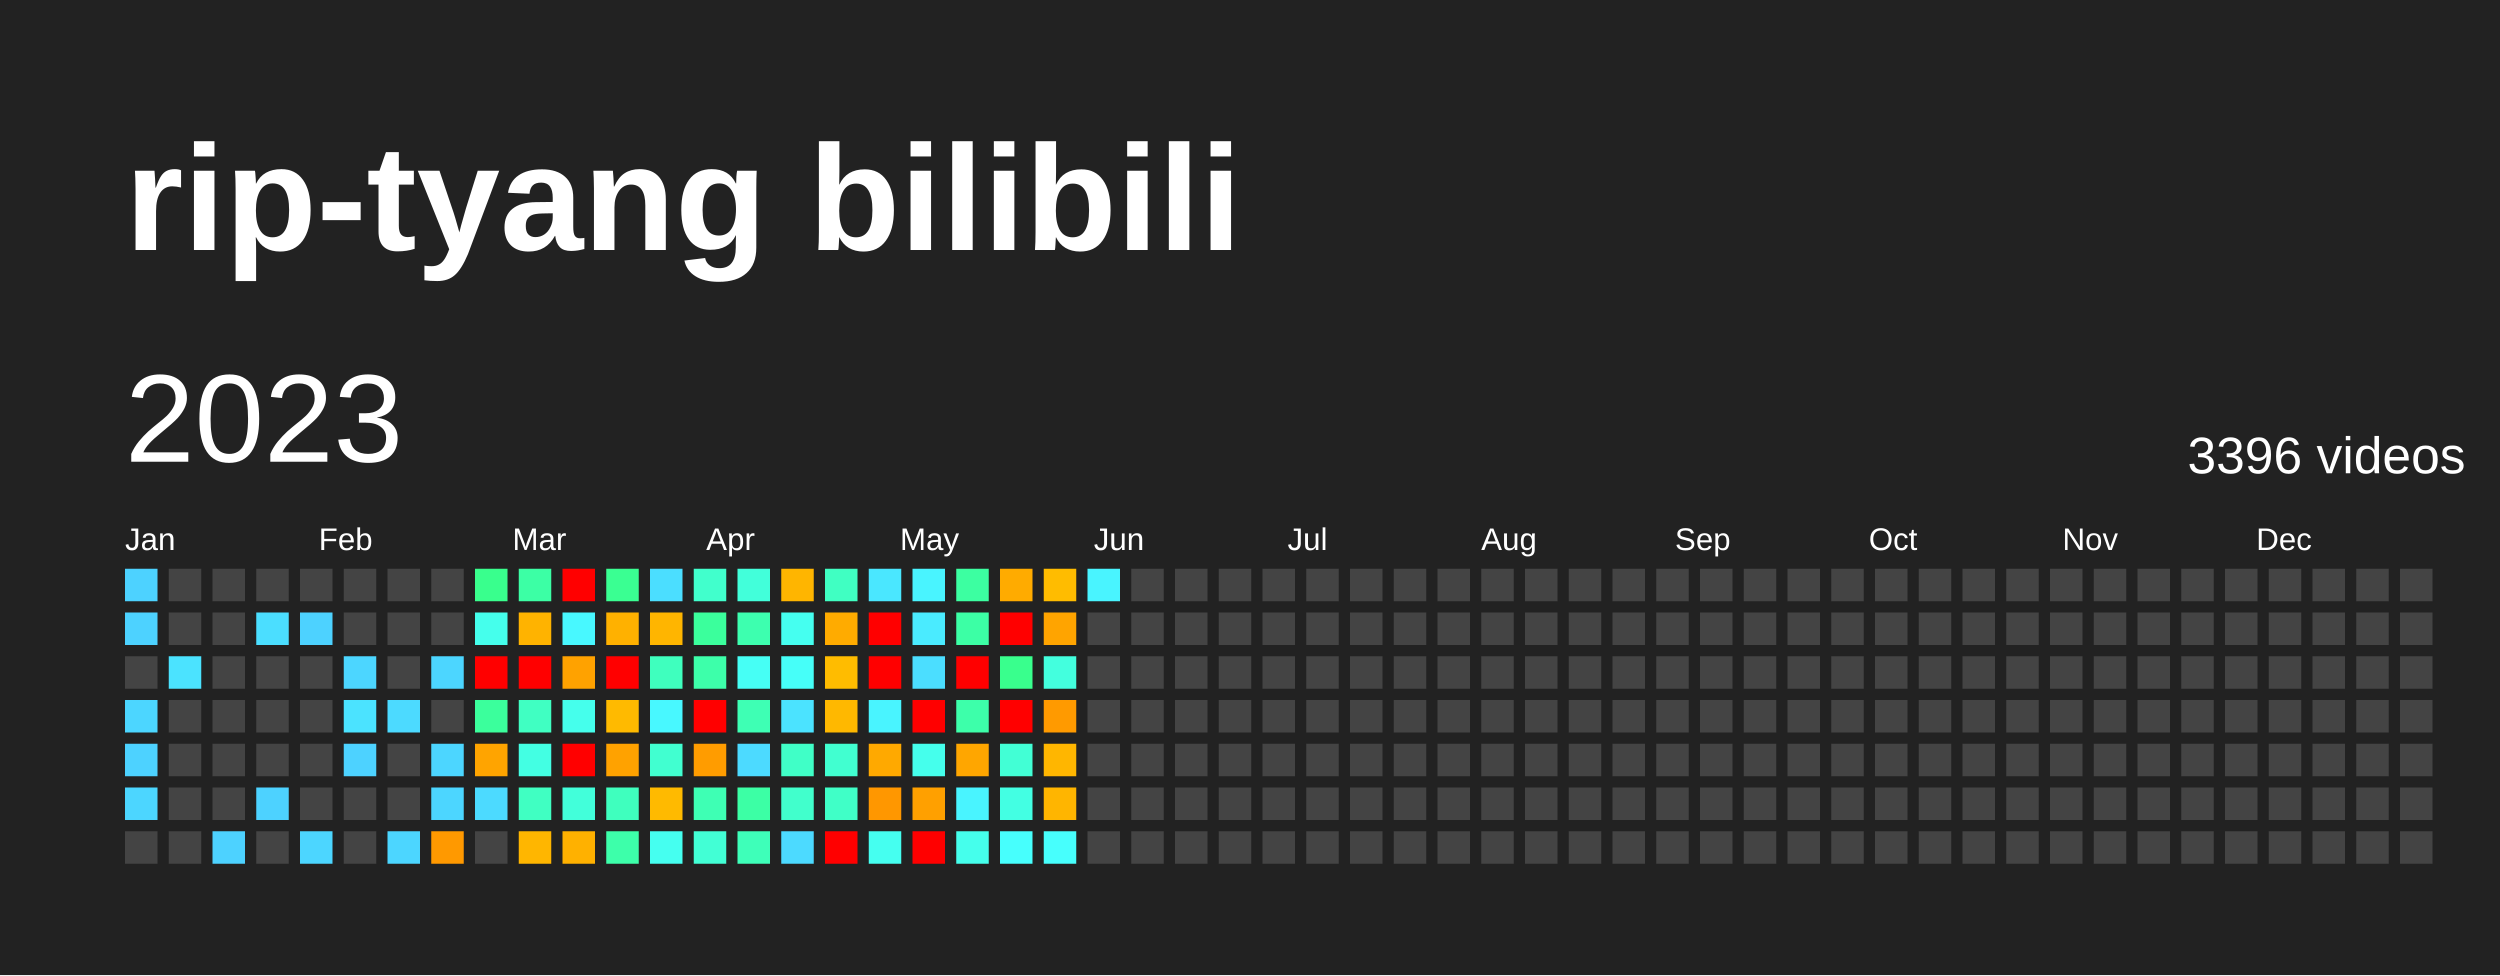
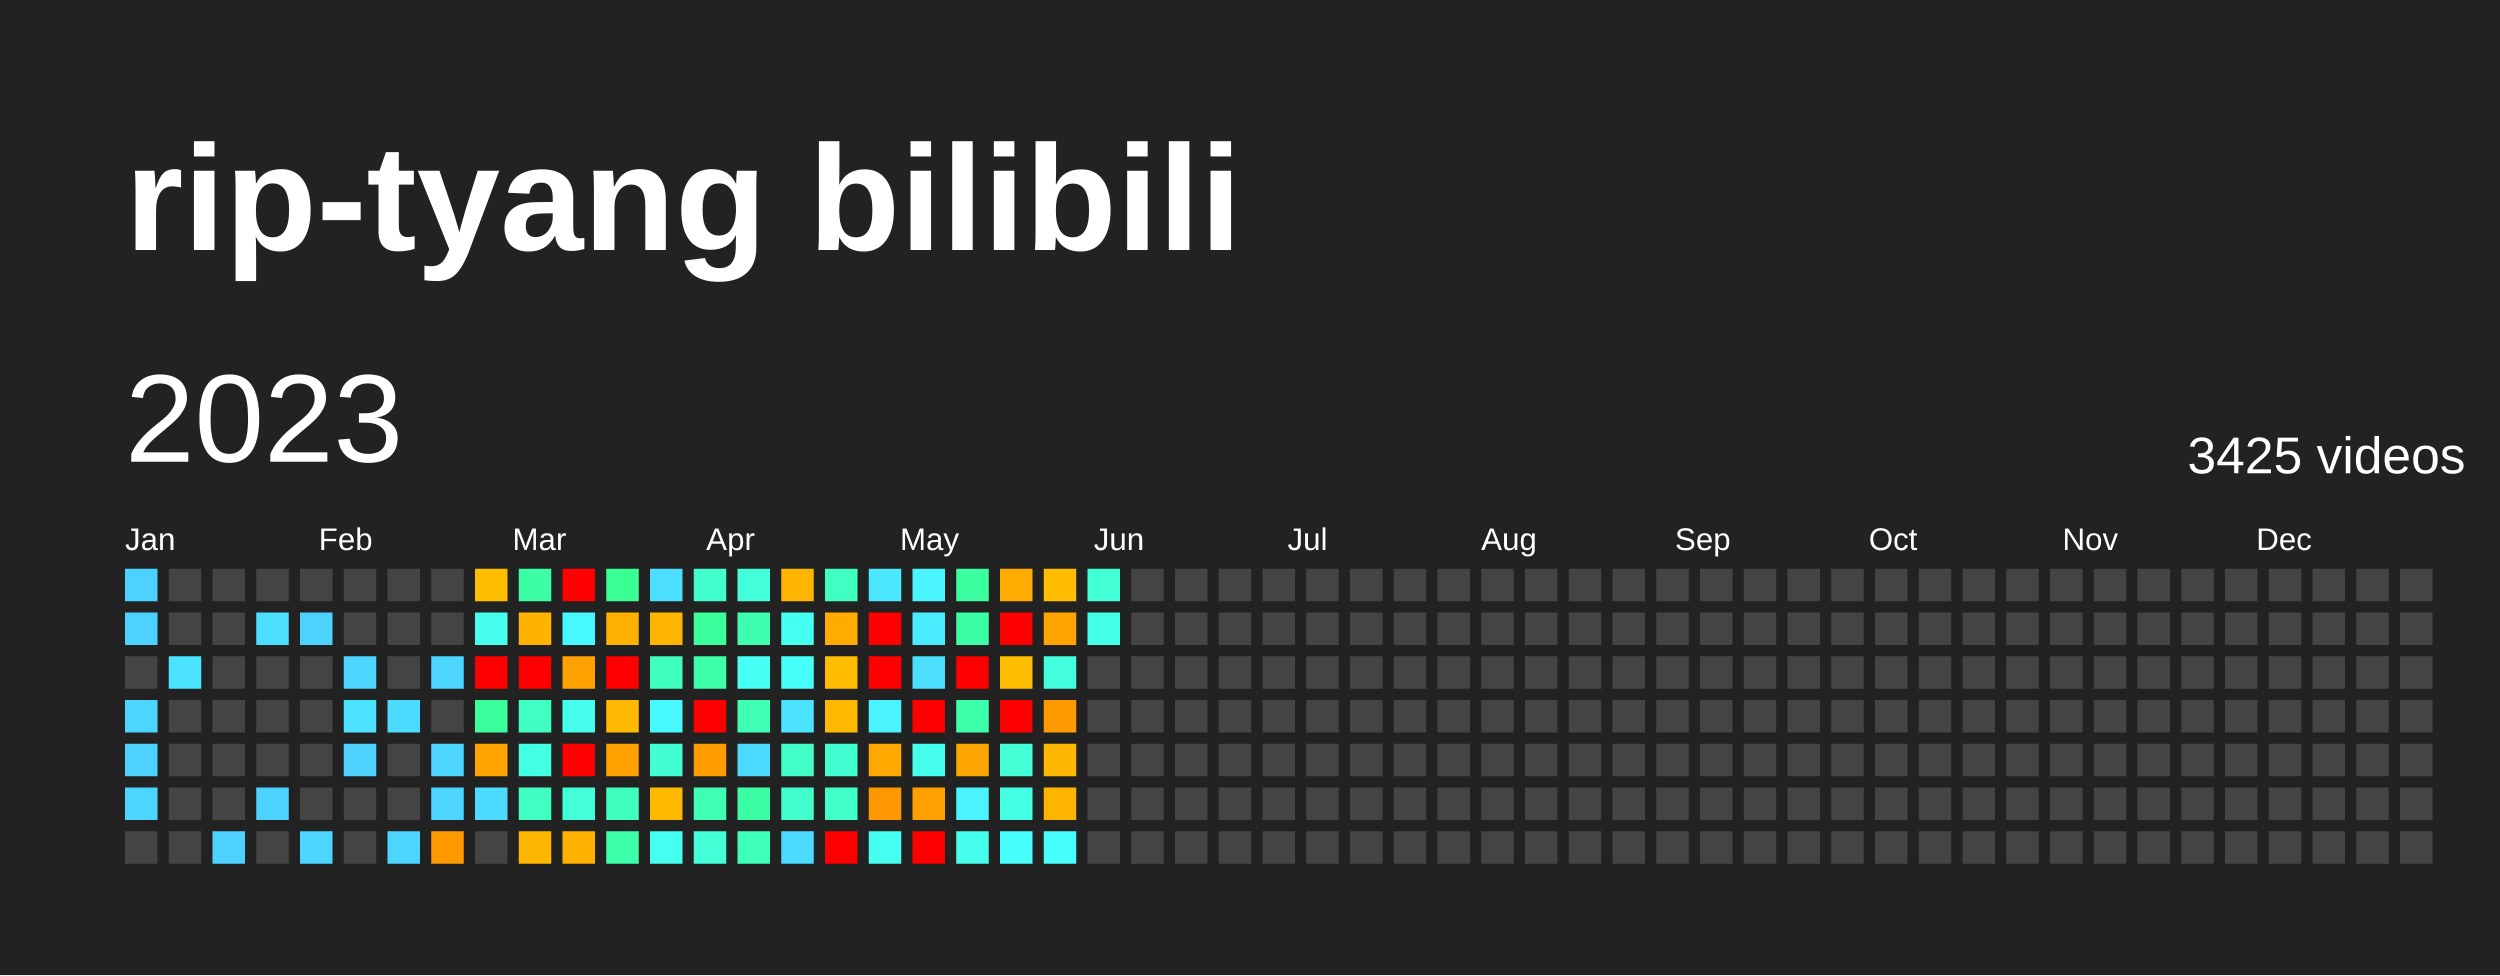
<svg xmlns="http://www.w3.org/2000/svg" baseProfile="full" height="78mm" version="1.1" viewBox="0,0,200,78" width="200mm">
  <defs />
  <rect fill="#222222" height="78" width="200" x="0" y="0" />
  <text fill="#FFFFFF" style="font-size:12px; font-family:Arial; font-weight:bold;" x="10" y="20">rip-tyang bilibili</text>
  <text dominant-baseline="hanging" fill="#FFFFFF" style="font-size:10.0px; font-family:Arial;" x="10" y="30">2023</text>
-   <text dominant-baseline="hanging" fill="#FFFFFF" style="font-size:4.125px; font-family:Arial;" x="175" y="35">3396 videos</text>
+   <text dominant-baseline="hanging" fill="#FFFFFF" style="font-size:4.125px; font-family:Arial;" x="175" y="35">3425 videos</text>
  <text fill="#FFFFFF" style="font-size:2.5px; font-family:Arial" x="10.0" y="44">Jan</text>
  <text fill="#FFFFFF" style="font-size:2.5px; font-family:Arial" x="25.5" y="44">Feb</text>
  <text fill="#FFFFFF" style="font-size:2.5px; font-family:Arial" x="41.0" y="44">Mar</text>
  <text fill="#FFFFFF" style="font-size:2.5px; font-family:Arial" x="56.5" y="44">Apr</text>
  <text fill="#FFFFFF" style="font-size:2.5px; font-family:Arial" x="72.0" y="44">May</text>
  <text fill="#FFFFFF" style="font-size:2.5px; font-family:Arial" x="87.5" y="44">Jun</text>
  <text fill="#FFFFFF" style="font-size:2.5px; font-family:Arial" x="103.0" y="44">Jul</text>
  <text fill="#FFFFFF" style="font-size:2.5px; font-family:Arial" x="118.5" y="44">Aug</text>
  <text fill="#FFFFFF" style="font-size:2.5px; font-family:Arial" x="134.0" y="44">Sep</text>
  <text fill="#FFFFFF" style="font-size:2.5px; font-family:Arial" x="149.5" y="44">Oct</text>
  <text fill="#FFFFFF" style="font-size:2.5px; font-family:Arial" x="165.0" y="44">Nov</text>
  <text fill="#FFFFFF" style="font-size:2.5px; font-family:Arial" x="180.5" y="44">Dec</text>
  <rect fill="#4dd2ff" height="2.6" width="2.6" x="10.0" y="45.5" />
  <rect fill="#4dd2ff" height="2.6" width="2.6" x="10.0" y="49.0" />
  <rect fill="#444444" height="2.6" width="2.6" x="10.0" y="52.5" />
  <rect fill="#4cd6ff" height="2.6" width="2.6" x="10.0" y="56.0" />
  <rect fill="#4dd2ff" height="2.6" width="2.6" x="10.0" y="59.5" />
  <rect fill="#4cd6ff" height="2.6" width="2.6" x="10.0" y="63.0" />
  <rect fill="#444444" height="2.6" width="2.6" x="10.0" y="66.5" />
  <rect fill="#444444" height="2.6" width="2.6" x="13.5" y="45.5" />
  <rect fill="#444444" height="2.6" width="2.6" x="13.5" y="49.0" />
  <rect fill="#4be3ff" height="2.6" width="2.6" x="13.5" y="52.5" />
  <rect fill="#444444" height="2.6" width="2.6" x="13.5" y="56.0" />
  <rect fill="#444444" height="2.6" width="2.6" x="13.5" y="59.5" />
  <rect fill="#444444" height="2.6" width="2.6" x="13.5" y="63.0" />
  <rect fill="#444444" height="2.6" width="2.6" x="13.5" y="66.5" />
  <rect fill="#444444" height="2.6" width="2.6" x="17.0" y="45.5" />
  <rect fill="#444444" height="2.6" width="2.6" x="17.0" y="49.0" />
  <rect fill="#444444" height="2.6" width="2.6" x="17.0" y="52.5" />
  <rect fill="#444444" height="2.6" width="2.6" x="17.0" y="56.0" />
  <rect fill="#444444" height="2.6" width="2.6" x="17.0" y="59.5" />
  <rect fill="#444444" height="2.6" width="2.6" x="17.0" y="63.0" />
  <rect fill="#4dd2ff" height="2.6" width="2.6" x="17.0" y="66.5" />
  <rect fill="#444444" height="2.6" width="2.6" x="20.5" y="45.5" />
  <rect fill="#4bdeff" height="2.6" width="2.6" x="20.5" y="49.0" />
  <rect fill="#444444" height="2.6" width="2.6" x="20.5" y="52.5" />
  <rect fill="#444444" height="2.6" width="2.6" x="20.5" y="56.0" />
  <rect fill="#444444" height="2.6" width="2.6" x="20.5" y="59.5" />
  <rect fill="#4dd2ff" height="2.6" width="2.6" x="20.5" y="63.0" />
  <rect fill="#444444" height="2.6" width="2.6" x="20.5" y="66.5" />
  <rect fill="#444444" height="2.6" width="2.6" x="24.0" y="45.5" />
  <rect fill="#4dd2ff" height="2.6" width="2.6" x="24.0" y="49.0" />
  <rect fill="#444444" height="2.6" width="2.6" x="24.0" y="52.5" />
  <rect fill="#444444" height="2.6" width="2.6" x="24.0" y="56.0" />
  <rect fill="#444444" height="2.6" width="2.6" x="24.0" y="59.5" />
  <rect fill="#444444" height="2.6" width="2.6" x="24.0" y="63.0" />
  <rect fill="#4cd6ff" height="2.6" width="2.6" x="24.0" y="66.5" />
  <rect fill="#444444" height="2.6" width="2.6" x="27.5" y="45.5" />
  <rect fill="#444444" height="2.6" width="2.6" x="27.5" y="49.0" />
  <rect fill="#4cd6ff" height="2.6" width="2.6" x="27.5" y="52.5" />
  <rect fill="#4be3ff" height="2.6" width="2.6" x="27.5" y="56.0" />
  <rect fill="#4dd2ff" height="2.6" width="2.6" x="27.5" y="59.5" />
  <rect fill="#444444" height="2.6" width="2.6" x="27.5" y="63.0" />
  <rect fill="#444444" height="2.6" width="2.6" x="27.5" y="66.5" />
  <rect fill="#444444" height="2.6" width="2.6" x="31.0" y="45.5" />
  <rect fill="#444444" height="2.6" width="2.6" x="31.0" y="49.0" />
  <rect fill="#444444" height="2.6" width="2.6" x="31.0" y="52.5" />
  <rect fill="#4cdaff" height="2.6" width="2.6" x="31.0" y="56.0" />
  <rect fill="#444444" height="2.6" width="2.6" x="31.0" y="59.5" />
  <rect fill="#444444" height="2.6" width="2.6" x="31.0" y="63.0" />
  <rect fill="#4cd6ff" height="2.6" width="2.6" x="31.0" y="66.5" />
  <rect fill="#444444" height="2.6" width="2.6" x="34.5" y="45.5" />
  <rect fill="#444444" height="2.6" width="2.6" x="34.5" y="49.0" />
  <rect fill="#4cd6ff" height="2.6" width="2.6" x="34.5" y="52.5" />
  <rect fill="#444444" height="2.6" width="2.6" x="34.5" y="56.0" />
  <rect fill="#4cd6ff" height="2.6" width="2.6" x="34.5" y="59.5" />
  <rect fill="#4cd6ff" height="2.6" width="2.6" x="34.5" y="63.0" />
  <rect fill="#ff9900" height="2.6" width="2.6" x="34.5" y="66.5" />
-   <rect fill="#39ff8d" height="2.6" width="2.6" x="38.0" y="45.5" />
+   <rect fill="#ffbe00" height="2.6" width="2.6" x="38.0" y="45.5" />
  <rect fill="#45ffec" height="2.6" width="2.6" x="38.0" y="49.0" />
  <rect fill="red" height="2.6" width="2.6" x="38.0" y="52.5" />
  <rect fill="#3bff9c" height="2.6" width="2.6" x="38.0" y="56.0" />
  <rect fill="#ffa400" height="2.6" width="2.6" x="38.0" y="59.5" />
  <rect fill="#4cdaff" height="2.6" width="2.6" x="38.0" y="63.0" />
  <rect fill="#444444" height="2.6" width="2.6" x="38.0" y="66.5" />
  <rect fill="#3cffa5" height="2.6" width="2.6" x="41.5" y="45.5" />
  <rect fill="#ffb300" height="2.6" width="2.6" x="41.5" y="49.0" />
  <rect fill="red" height="2.6" width="2.6" x="41.5" y="52.5" />
  <rect fill="#40ffc2" height="2.6" width="2.6" x="41.5" y="56.0" />
  <rect fill="#43ffe3" height="2.6" width="2.6" x="41.5" y="59.5" />
  <rect fill="#40ffc2" height="2.6" width="2.6" x="41.5" y="63.0" />
  <rect fill="#ffb600" height="2.6" width="2.6" x="41.5" y="66.5" />
  <rect fill="red" height="2.6" width="2.6" x="45.0" y="45.5" />
  <rect fill="#48f8ff" height="2.6" width="2.6" x="45.0" y="49.0" />
  <rect fill="#ffa200" height="2.6" width="2.6" x="45.0" y="52.5" />
  <rect fill="#45ffec" height="2.6" width="2.6" x="45.0" y="56.0" />
  <rect fill="red" height="2.6" width="2.6" x="45.0" y="59.5" />
  <rect fill="#42ffda" height="2.6" width="2.6" x="45.0" y="63.0" />
  <rect fill="#ffb100" height="2.6" width="2.6" x="45.0" y="66.5" />
  <rect fill="#3aff92" height="2.6" width="2.6" x="48.5" y="45.5" />
  <rect fill="#ffb100" height="2.6" width="2.6" x="48.5" y="49.0" />
  <rect fill="red" height="2.6" width="2.6" x="48.5" y="52.5" />
  <rect fill="#ffba00" height="2.6" width="2.6" x="48.5" y="56.0" />
  <rect fill="#ffa200" height="2.6" width="2.6" x="48.5" y="59.5" />
  <rect fill="#3fffbe" height="2.6" width="2.6" x="48.5" y="63.0" />
  <rect fill="#3dffaa" height="2.6" width="2.6" x="48.5" y="66.5" />
  <rect fill="#4bdeff" height="2.6" width="2.6" x="52.0" y="45.5" />
  <rect fill="#ffb500" height="2.6" width="2.6" x="52.0" y="49.0" />
  <rect fill="#3fffbe" height="2.6" width="2.6" x="52.0" y="52.5" />
  <rect fill="#48f8ff" height="2.6" width="2.6" x="52.0" y="56.0" />
  <rect fill="#41ffd0" height="2.6" width="2.6" x="52.0" y="59.5" />
  <rect fill="#ffba00" height="2.6" width="2.6" x="52.0" y="63.0" />
  <rect fill="#45fff0" height="2.6" width="2.6" x="52.0" y="66.5" />
  <rect fill="#41ffcc" height="2.6" width="2.6" x="55.5" y="45.5" />
  <rect fill="#3bff9c" height="2.6" width="2.6" x="55.5" y="49.0" />
  <rect fill="#3dffaa" height="2.6" width="2.6" x="55.5" y="52.5" />
  <rect fill="red" height="2.6" width="2.6" x="55.5" y="56.0" />
  <rect fill="#ff9c00" height="2.6" width="2.6" x="55.5" y="59.5" />
  <rect fill="#3effb4" height="2.6" width="2.6" x="55.5" y="63.0" />
  <rect fill="#42ffd5" height="2.6" width="2.6" x="55.5" y="66.5" />
  <rect fill="#42ffda" height="2.6" width="2.6" x="59.0" y="45.5" />
  <rect fill="#3dffaf" height="2.6" width="2.6" x="59.0" y="49.0" />
  <rect fill="#46fff5" height="2.6" width="2.6" x="59.0" y="52.5" />
  <rect fill="#3effb4" height="2.6" width="2.6" x="59.0" y="56.0" />
  <rect fill="#4cdaff" height="2.6" width="2.6" x="59.0" y="59.5" />
  <rect fill="#3cffa5" height="2.6" width="2.6" x="59.0" y="63.0" />
  <rect fill="#3effb9" height="2.6" width="2.6" x="59.0" y="66.5" />
  <rect fill="#ffb500" height="2.6" width="2.6" x="62.5" y="45.5" />
  <rect fill="#45fff0" height="2.6" width="2.6" x="62.5" y="49.0" />
  <rect fill="#46fff9" height="2.6" width="2.6" x="62.5" y="52.5" />
  <rect fill="#4be3ff" height="2.6" width="2.6" x="62.5" y="56.0" />
  <rect fill="#40ffc7" height="2.6" width="2.6" x="62.5" y="59.5" />
  <rect fill="#41ffcc" height="2.6" width="2.6" x="62.5" y="63.0" />
  <rect fill="#4cdaff" height="2.6" width="2.6" x="62.5" y="66.5" />
  <rect fill="#40ffc2" height="2.6" width="2.6" x="66.0" y="45.5" />
  <rect fill="#ffab00" height="2.6" width="2.6" x="66.0" y="49.0" />
  <rect fill="#ffbc00" height="2.6" width="2.6" x="66.0" y="52.5" />
  <rect fill="#ffb800" height="2.6" width="2.6" x="66.0" y="56.0" />
  <rect fill="#41ffd0" height="2.6" width="2.6" x="66.0" y="59.5" />
  <rect fill="#40ffc7" height="2.6" width="2.6" x="66.0" y="63.0" />
  <rect fill="red" height="2.6" width="2.6" x="66.0" y="66.5" />
  <rect fill="#4ae7ff" height="2.6" width="2.6" x="69.5" y="45.5" />
  <rect fill="red" height="2.6" width="2.6" x="69.5" y="49.0" />
  <rect fill="red" height="2.6" width="2.6" x="69.5" y="52.5" />
  <rect fill="#49f4ff" height="2.6" width="2.6" x="69.5" y="56.0" />
  <rect fill="#ffa900" height="2.6" width="2.6" x="69.5" y="59.5" />
  <rect fill="#ff9700" height="2.6" width="2.6" x="69.5" y="63.0" />
  <rect fill="#45fff0" height="2.6" width="2.6" x="69.5" y="66.5" />
  <rect fill="#49f4ff" height="2.6" width="2.6" x="73.0" y="45.5" />
  <rect fill="#4aebff" height="2.6" width="2.6" x="73.0" y="49.0" />
  <rect fill="#4bdeff" height="2.6" width="2.6" x="73.0" y="52.5" />
  <rect fill="red" height="2.6" width="2.6" x="73.0" y="56.0" />
  <rect fill="#45ffec" height="2.6" width="2.6" x="73.0" y="59.5" />
  <rect fill="#ffa000" height="2.6" width="2.6" x="73.0" y="63.0" />
  <rect fill="red" height="2.6" width="2.6" x="73.0" y="66.5" />
  <rect fill="#3cffa1" height="2.6" width="2.6" x="76.5" y="45.5" />
  <rect fill="#3cffa5" height="2.6" width="2.6" x="76.5" y="49.0" />
  <rect fill="red" height="2.6" width="2.6" x="76.5" y="52.5" />
  <rect fill="#3dffaa" height="2.6" width="2.6" x="76.5" y="56.0" />
  <rect fill="#ffa600" height="2.6" width="2.6" x="76.5" y="59.5" />
  <rect fill="#49f4ff" height="2.6" width="2.6" x="76.5" y="63.0" />
  <rect fill="#45ffec" height="2.6" width="2.6" x="76.5" y="66.5" />
  <rect fill="#ffab00" height="2.6" width="2.6" x="80.0" y="45.5" />
  <rect fill="red" height="2.6" width="2.6" x="80.0" y="49.0" />
-   <rect fill="#39ff8d" height="2.6" width="2.6" x="80.0" y="52.5" />
+   <rect fill="#ffbe00" height="2.6" width="2.6" x="80.0" y="52.5" />
  <rect fill="red" height="2.6" width="2.6" x="80.0" y="56.0" />
  <rect fill="#42ffd5" height="2.6" width="2.6" x="80.0" y="59.5" />
  <rect fill="#43ffe3" height="2.6" width="2.6" x="80.0" y="63.0" />
  <rect fill="#47fffd" height="2.6" width="2.6" x="80.0" y="66.5" />
  <rect fill="#ffbc00" height="2.6" width="2.6" x="83.5" y="45.5" />
  <rect fill="#ffa400" height="2.6" width="2.6" x="83.5" y="49.0" />
  <rect fill="#43ffde" height="2.6" width="2.6" x="83.5" y="52.5" />
  <rect fill="#ff9a00" height="2.6" width="2.6" x="83.5" y="56.0" />
  <rect fill="#ffb600" height="2.6" width="2.6" x="83.5" y="59.5" />
  <rect fill="#ffb500" height="2.6" width="2.6" x="83.5" y="63.0" />
  <rect fill="#47fffd" height="2.6" width="2.6" x="83.5" y="66.5" />
-   <rect fill="#49f4ff" height="2.6" width="2.6" x="87.0" y="45.5" />
-   <rect fill="#444444" height="2.6" width="2.6" x="87.0" y="49.0" />
+   <rect fill="#42ffd5" height="2.6" width="2.6" x="87.0" y="45.5" />
+   <rect fill="#44ffe7" height="2.6" width="2.6" x="87.0" y="49.0" />
  <rect fill="#444444" height="2.6" width="2.6" x="87.0" y="52.5" />
  <rect fill="#444444" height="2.6" width="2.6" x="87.0" y="56.0" />
  <rect fill="#444444" height="2.6" width="2.6" x="87.0" y="59.5" />
  <rect fill="#444444" height="2.6" width="2.6" x="87.0" y="63.0" />
  <rect fill="#444444" height="2.6" width="2.6" x="87.0" y="66.5" />
  <rect fill="#444444" height="2.6" width="2.6" x="90.5" y="45.5" />
  <rect fill="#444444" height="2.6" width="2.6" x="90.5" y="49.0" />
  <rect fill="#444444" height="2.6" width="2.6" x="90.5" y="52.5" />
  <rect fill="#444444" height="2.6" width="2.6" x="90.5" y="56.0" />
  <rect fill="#444444" height="2.6" width="2.6" x="90.5" y="59.5" />
  <rect fill="#444444" height="2.6" width="2.6" x="90.5" y="63.0" />
  <rect fill="#444444" height="2.6" width="2.6" x="90.5" y="66.5" />
  <rect fill="#444444" height="2.6" width="2.6" x="94.0" y="45.5" />
  <rect fill="#444444" height="2.6" width="2.6" x="94.0" y="49.0" />
  <rect fill="#444444" height="2.6" width="2.6" x="94.0" y="52.5" />
  <rect fill="#444444" height="2.6" width="2.6" x="94.0" y="56.0" />
  <rect fill="#444444" height="2.6" width="2.6" x="94.0" y="59.5" />
  <rect fill="#444444" height="2.6" width="2.6" x="94.0" y="63.0" />
  <rect fill="#444444" height="2.6" width="2.6" x="94.0" y="66.5" />
  <rect fill="#444444" height="2.6" width="2.6" x="97.5" y="45.5" />
  <rect fill="#444444" height="2.6" width="2.6" x="97.5" y="49.0" />
  <rect fill="#444444" height="2.6" width="2.6" x="97.5" y="52.5" />
  <rect fill="#444444" height="2.6" width="2.6" x="97.5" y="56.0" />
  <rect fill="#444444" height="2.6" width="2.6" x="97.5" y="59.5" />
  <rect fill="#444444" height="2.6" width="2.6" x="97.5" y="63.0" />
  <rect fill="#444444" height="2.6" width="2.6" x="97.5" y="66.5" />
  <rect fill="#444444" height="2.6" width="2.6" x="101.0" y="45.5" />
  <rect fill="#444444" height="2.6" width="2.6" x="101.0" y="49.0" />
  <rect fill="#444444" height="2.6" width="2.6" x="101.0" y="52.5" />
  <rect fill="#444444" height="2.6" width="2.6" x="101.0" y="56.0" />
  <rect fill="#444444" height="2.6" width="2.6" x="101.0" y="59.5" />
  <rect fill="#444444" height="2.6" width="2.6" x="101.0" y="63.0" />
  <rect fill="#444444" height="2.6" width="2.6" x="101.0" y="66.5" />
  <rect fill="#444444" height="2.6" width="2.6" x="104.5" y="45.5" />
  <rect fill="#444444" height="2.6" width="2.6" x="104.5" y="49.0" />
  <rect fill="#444444" height="2.6" width="2.6" x="104.5" y="52.5" />
  <rect fill="#444444" height="2.6" width="2.6" x="104.5" y="56.0" />
  <rect fill="#444444" height="2.6" width="2.6" x="104.5" y="59.5" />
  <rect fill="#444444" height="2.6" width="2.6" x="104.5" y="63.0" />
  <rect fill="#444444" height="2.6" width="2.6" x="104.5" y="66.5" />
  <rect fill="#444444" height="2.6" width="2.6" x="108.0" y="45.5" />
  <rect fill="#444444" height="2.6" width="2.6" x="108.0" y="49.0" />
  <rect fill="#444444" height="2.6" width="2.6" x="108.0" y="52.5" />
  <rect fill="#444444" height="2.6" width="2.6" x="108.0" y="56.0" />
  <rect fill="#444444" height="2.6" width="2.6" x="108.0" y="59.5" />
  <rect fill="#444444" height="2.6" width="2.6" x="108.0" y="63.0" />
  <rect fill="#444444" height="2.6" width="2.6" x="108.0" y="66.5" />
  <rect fill="#444444" height="2.6" width="2.6" x="111.5" y="45.5" />
  <rect fill="#444444" height="2.6" width="2.6" x="111.5" y="49.0" />
  <rect fill="#444444" height="2.6" width="2.6" x="111.5" y="52.5" />
  <rect fill="#444444" height="2.6" width="2.6" x="111.5" y="56.0" />
  <rect fill="#444444" height="2.6" width="2.6" x="111.5" y="59.5" />
  <rect fill="#444444" height="2.6" width="2.6" x="111.5" y="63.0" />
  <rect fill="#444444" height="2.6" width="2.6" x="111.5" y="66.5" />
  <rect fill="#444444" height="2.6" width="2.6" x="115.0" y="45.5" />
  <rect fill="#444444" height="2.6" width="2.6" x="115.0" y="49.0" />
  <rect fill="#444444" height="2.6" width="2.6" x="115.0" y="52.5" />
  <rect fill="#444444" height="2.6" width="2.6" x="115.0" y="56.0" />
  <rect fill="#444444" height="2.6" width="2.6" x="115.0" y="59.5" />
  <rect fill="#444444" height="2.6" width="2.6" x="115.0" y="63.0" />
  <rect fill="#444444" height="2.6" width="2.6" x="115.0" y="66.5" />
  <rect fill="#444444" height="2.6" width="2.6" x="118.5" y="45.5" />
  <rect fill="#444444" height="2.6" width="2.6" x="118.5" y="49.0" />
  <rect fill="#444444" height="2.6" width="2.6" x="118.5" y="52.5" />
  <rect fill="#444444" height="2.6" width="2.6" x="118.5" y="56.0" />
  <rect fill="#444444" height="2.6" width="2.6" x="118.5" y="59.5" />
  <rect fill="#444444" height="2.6" width="2.6" x="118.5" y="63.0" />
  <rect fill="#444444" height="2.6" width="2.6" x="118.5" y="66.5" />
  <rect fill="#444444" height="2.6" width="2.6" x="122.0" y="45.5" />
  <rect fill="#444444" height="2.6" width="2.6" x="122.0" y="49.0" />
  <rect fill="#444444" height="2.6" width="2.6" x="122.0" y="52.5" />
  <rect fill="#444444" height="2.6" width="2.6" x="122.0" y="56.0" />
  <rect fill="#444444" height="2.6" width="2.6" x="122.0" y="59.5" />
  <rect fill="#444444" height="2.6" width="2.6" x="122.0" y="63.0" />
  <rect fill="#444444" height="2.6" width="2.6" x="122.0" y="66.5" />
  <rect fill="#444444" height="2.6" width="2.6" x="125.5" y="45.5" />
  <rect fill="#444444" height="2.6" width="2.6" x="125.5" y="49.0" />
  <rect fill="#444444" height="2.6" width="2.6" x="125.5" y="52.5" />
  <rect fill="#444444" height="2.6" width="2.6" x="125.5" y="56.0" />
  <rect fill="#444444" height="2.6" width="2.6" x="125.5" y="59.5" />
  <rect fill="#444444" height="2.6" width="2.6" x="125.5" y="63.0" />
  <rect fill="#444444" height="2.6" width="2.6" x="125.5" y="66.5" />
  <rect fill="#444444" height="2.6" width="2.6" x="129.0" y="45.5" />
  <rect fill="#444444" height="2.6" width="2.6" x="129.0" y="49.0" />
  <rect fill="#444444" height="2.6" width="2.6" x="129.0" y="52.5" />
  <rect fill="#444444" height="2.6" width="2.6" x="129.0" y="56.0" />
  <rect fill="#444444" height="2.6" width="2.6" x="129.0" y="59.5" />
  <rect fill="#444444" height="2.6" width="2.6" x="129.0" y="63.0" />
  <rect fill="#444444" height="2.6" width="2.6" x="129.0" y="66.5" />
  <rect fill="#444444" height="2.6" width="2.6" x="132.5" y="45.5" />
  <rect fill="#444444" height="2.6" width="2.6" x="132.5" y="49.0" />
  <rect fill="#444444" height="2.6" width="2.6" x="132.5" y="52.5" />
  <rect fill="#444444" height="2.6" width="2.6" x="132.5" y="56.0" />
  <rect fill="#444444" height="2.6" width="2.6" x="132.5" y="59.5" />
  <rect fill="#444444" height="2.6" width="2.6" x="132.5" y="63.0" />
  <rect fill="#444444" height="2.6" width="2.6" x="132.5" y="66.5" />
  <rect fill="#444444" height="2.6" width="2.6" x="136.0" y="45.5" />
  <rect fill="#444444" height="2.6" width="2.6" x="136.0" y="49.0" />
  <rect fill="#444444" height="2.6" width="2.6" x="136.0" y="52.5" />
  <rect fill="#444444" height="2.6" width="2.6" x="136.0" y="56.0" />
  <rect fill="#444444" height="2.6" width="2.6" x="136.0" y="59.5" />
  <rect fill="#444444" height="2.6" width="2.6" x="136.0" y="63.0" />
  <rect fill="#444444" height="2.6" width="2.6" x="136.0" y="66.5" />
  <rect fill="#444444" height="2.6" width="2.6" x="139.5" y="45.5" />
  <rect fill="#444444" height="2.6" width="2.6" x="139.5" y="49.0" />
  <rect fill="#444444" height="2.6" width="2.6" x="139.5" y="52.5" />
  <rect fill="#444444" height="2.6" width="2.6" x="139.5" y="56.0" />
  <rect fill="#444444" height="2.6" width="2.6" x="139.5" y="59.5" />
  <rect fill="#444444" height="2.6" width="2.6" x="139.5" y="63.0" />
  <rect fill="#444444" height="2.6" width="2.6" x="139.5" y="66.5" />
  <rect fill="#444444" height="2.6" width="2.6" x="143.0" y="45.5" />
  <rect fill="#444444" height="2.6" width="2.6" x="143.0" y="49.0" />
  <rect fill="#444444" height="2.6" width="2.6" x="143.0" y="52.5" />
  <rect fill="#444444" height="2.6" width="2.6" x="143.0" y="56.0" />
  <rect fill="#444444" height="2.6" width="2.6" x="143.0" y="59.5" />
  <rect fill="#444444" height="2.6" width="2.6" x="143.0" y="63.0" />
  <rect fill="#444444" height="2.6" width="2.6" x="143.0" y="66.5" />
  <rect fill="#444444" height="2.6" width="2.6" x="146.5" y="45.5" />
  <rect fill="#444444" height="2.6" width="2.6" x="146.5" y="49.0" />
  <rect fill="#444444" height="2.6" width="2.6" x="146.5" y="52.5" />
  <rect fill="#444444" height="2.6" width="2.6" x="146.5" y="56.0" />
  <rect fill="#444444" height="2.6" width="2.6" x="146.5" y="59.5" />
  <rect fill="#444444" height="2.6" width="2.6" x="146.5" y="63.0" />
  <rect fill="#444444" height="2.6" width="2.6" x="146.5" y="66.5" />
  <rect fill="#444444" height="2.6" width="2.6" x="150.0" y="45.5" />
  <rect fill="#444444" height="2.6" width="2.6" x="150.0" y="49.0" />
  <rect fill="#444444" height="2.6" width="2.6" x="150.0" y="52.5" />
  <rect fill="#444444" height="2.6" width="2.6" x="150.0" y="56.0" />
  <rect fill="#444444" height="2.6" width="2.6" x="150.0" y="59.5" />
  <rect fill="#444444" height="2.6" width="2.6" x="150.0" y="63.0" />
  <rect fill="#444444" height="2.6" width="2.6" x="150.0" y="66.5" />
  <rect fill="#444444" height="2.6" width="2.6" x="153.5" y="45.5" />
  <rect fill="#444444" height="2.6" width="2.6" x="153.5" y="49.0" />
  <rect fill="#444444" height="2.6" width="2.6" x="153.5" y="52.5" />
  <rect fill="#444444" height="2.6" width="2.6" x="153.5" y="56.0" />
  <rect fill="#444444" height="2.6" width="2.6" x="153.5" y="59.5" />
  <rect fill="#444444" height="2.6" width="2.6" x="153.5" y="63.0" />
  <rect fill="#444444" height="2.6" width="2.6" x="153.5" y="66.5" />
  <rect fill="#444444" height="2.6" width="2.6" x="157.0" y="45.5" />
  <rect fill="#444444" height="2.6" width="2.6" x="157.0" y="49.0" />
  <rect fill="#444444" height="2.6" width="2.6" x="157.0" y="52.5" />
  <rect fill="#444444" height="2.6" width="2.6" x="157.0" y="56.0" />
  <rect fill="#444444" height="2.6" width="2.6" x="157.0" y="59.5" />
  <rect fill="#444444" height="2.6" width="2.6" x="157.0" y="63.0" />
  <rect fill="#444444" height="2.6" width="2.6" x="157.0" y="66.5" />
  <rect fill="#444444" height="2.6" width="2.6" x="160.5" y="45.5" />
  <rect fill="#444444" height="2.6" width="2.6" x="160.5" y="49.0" />
  <rect fill="#444444" height="2.6" width="2.6" x="160.5" y="52.5" />
  <rect fill="#444444" height="2.6" width="2.6" x="160.5" y="56.0" />
  <rect fill="#444444" height="2.6" width="2.6" x="160.5" y="59.5" />
  <rect fill="#444444" height="2.6" width="2.6" x="160.5" y="63.0" />
  <rect fill="#444444" height="2.6" width="2.6" x="160.5" y="66.5" />
  <rect fill="#444444" height="2.6" width="2.6" x="164.0" y="45.5" />
  <rect fill="#444444" height="2.6" width="2.6" x="164.0" y="49.0" />
  <rect fill="#444444" height="2.6" width="2.6" x="164.0" y="52.5" />
  <rect fill="#444444" height="2.6" width="2.6" x="164.0" y="56.0" />
  <rect fill="#444444" height="2.6" width="2.6" x="164.0" y="59.5" />
  <rect fill="#444444" height="2.6" width="2.6" x="164.0" y="63.0" />
  <rect fill="#444444" height="2.6" width="2.6" x="164.0" y="66.5" />
  <rect fill="#444444" height="2.6" width="2.6" x="167.5" y="45.5" />
  <rect fill="#444444" height="2.6" width="2.6" x="167.5" y="49.0" />
  <rect fill="#444444" height="2.6" width="2.6" x="167.5" y="52.5" />
  <rect fill="#444444" height="2.6" width="2.6" x="167.5" y="56.0" />
  <rect fill="#444444" height="2.6" width="2.6" x="167.5" y="59.5" />
  <rect fill="#444444" height="2.6" width="2.6" x="167.5" y="63.0" />
  <rect fill="#444444" height="2.6" width="2.6" x="167.5" y="66.5" />
  <rect fill="#444444" height="2.6" width="2.6" x="171.0" y="45.5" />
  <rect fill="#444444" height="2.6" width="2.6" x="171.0" y="49.0" />
  <rect fill="#444444" height="2.6" width="2.6" x="171.0" y="52.5" />
  <rect fill="#444444" height="2.6" width="2.6" x="171.0" y="56.0" />
  <rect fill="#444444" height="2.6" width="2.6" x="171.0" y="59.5" />
  <rect fill="#444444" height="2.6" width="2.6" x="171.0" y="63.0" />
  <rect fill="#444444" height="2.6" width="2.6" x="171.0" y="66.5" />
  <rect fill="#444444" height="2.6" width="2.6" x="174.5" y="45.5" />
  <rect fill="#444444" height="2.6" width="2.6" x="174.5" y="49.0" />
  <rect fill="#444444" height="2.6" width="2.6" x="174.5" y="52.5" />
  <rect fill="#444444" height="2.6" width="2.6" x="174.5" y="56.0" />
  <rect fill="#444444" height="2.6" width="2.6" x="174.5" y="59.5" />
  <rect fill="#444444" height="2.6" width="2.6" x="174.5" y="63.0" />
  <rect fill="#444444" height="2.6" width="2.6" x="174.5" y="66.5" />
  <rect fill="#444444" height="2.6" width="2.6" x="178.0" y="45.5" />
  <rect fill="#444444" height="2.6" width="2.6" x="178.0" y="49.0" />
  <rect fill="#444444" height="2.6" width="2.6" x="178.0" y="52.5" />
  <rect fill="#444444" height="2.6" width="2.6" x="178.0" y="56.0" />
  <rect fill="#444444" height="2.6" width="2.6" x="178.0" y="59.5" />
  <rect fill="#444444" height="2.6" width="2.6" x="178.0" y="63.0" />
  <rect fill="#444444" height="2.6" width="2.6" x="178.0" y="66.5" />
  <rect fill="#444444" height="2.6" width="2.6" x="181.5" y="45.5" />
  <rect fill="#444444" height="2.6" width="2.6" x="181.5" y="49.0" />
  <rect fill="#444444" height="2.6" width="2.6" x="181.5" y="52.5" />
  <rect fill="#444444" height="2.6" width="2.6" x="181.5" y="56.0" />
  <rect fill="#444444" height="2.6" width="2.6" x="181.5" y="59.5" />
  <rect fill="#444444" height="2.6" width="2.6" x="181.5" y="63.0" />
  <rect fill="#444444" height="2.6" width="2.6" x="181.5" y="66.5" />
  <rect fill="#444444" height="2.6" width="2.6" x="185.0" y="45.5" />
  <rect fill="#444444" height="2.6" width="2.6" x="185.0" y="49.0" />
  <rect fill="#444444" height="2.6" width="2.6" x="185.0" y="52.5" />
  <rect fill="#444444" height="2.6" width="2.6" x="185.0" y="56.0" />
  <rect fill="#444444" height="2.6" width="2.6" x="185.0" y="59.5" />
  <rect fill="#444444" height="2.6" width="2.6" x="185.0" y="63.0" />
  <rect fill="#444444" height="2.6" width="2.6" x="185.0" y="66.5" />
  <rect fill="#444444" height="2.6" width="2.6" x="188.5" y="45.5" />
  <rect fill="#444444" height="2.6" width="2.6" x="188.5" y="49.0" />
  <rect fill="#444444" height="2.6" width="2.6" x="188.5" y="52.5" />
  <rect fill="#444444" height="2.6" width="2.6" x="188.5" y="56.0" />
  <rect fill="#444444" height="2.6" width="2.6" x="188.5" y="59.5" />
  <rect fill="#444444" height="2.6" width="2.6" x="188.5" y="63.0" />
  <rect fill="#444444" height="2.6" width="2.6" x="188.5" y="66.5" />
  <rect fill="#444444" height="2.6" width="2.6" x="192.0" y="45.5" />
  <rect fill="#444444" height="2.6" width="2.6" x="192.0" y="49.0" />
  <rect fill="#444444" height="2.6" width="2.6" x="192.0" y="52.5" />
  <rect fill="#444444" height="2.6" width="2.6" x="192.0" y="56.0" />
  <rect fill="#444444" height="2.6" width="2.6" x="192.0" y="59.5" />
  <rect fill="#444444" height="2.6" width="2.6" x="192.0" y="63.0" />
  <rect fill="#444444" height="2.6" width="2.6" x="192.0" y="66.5" />
</svg>
